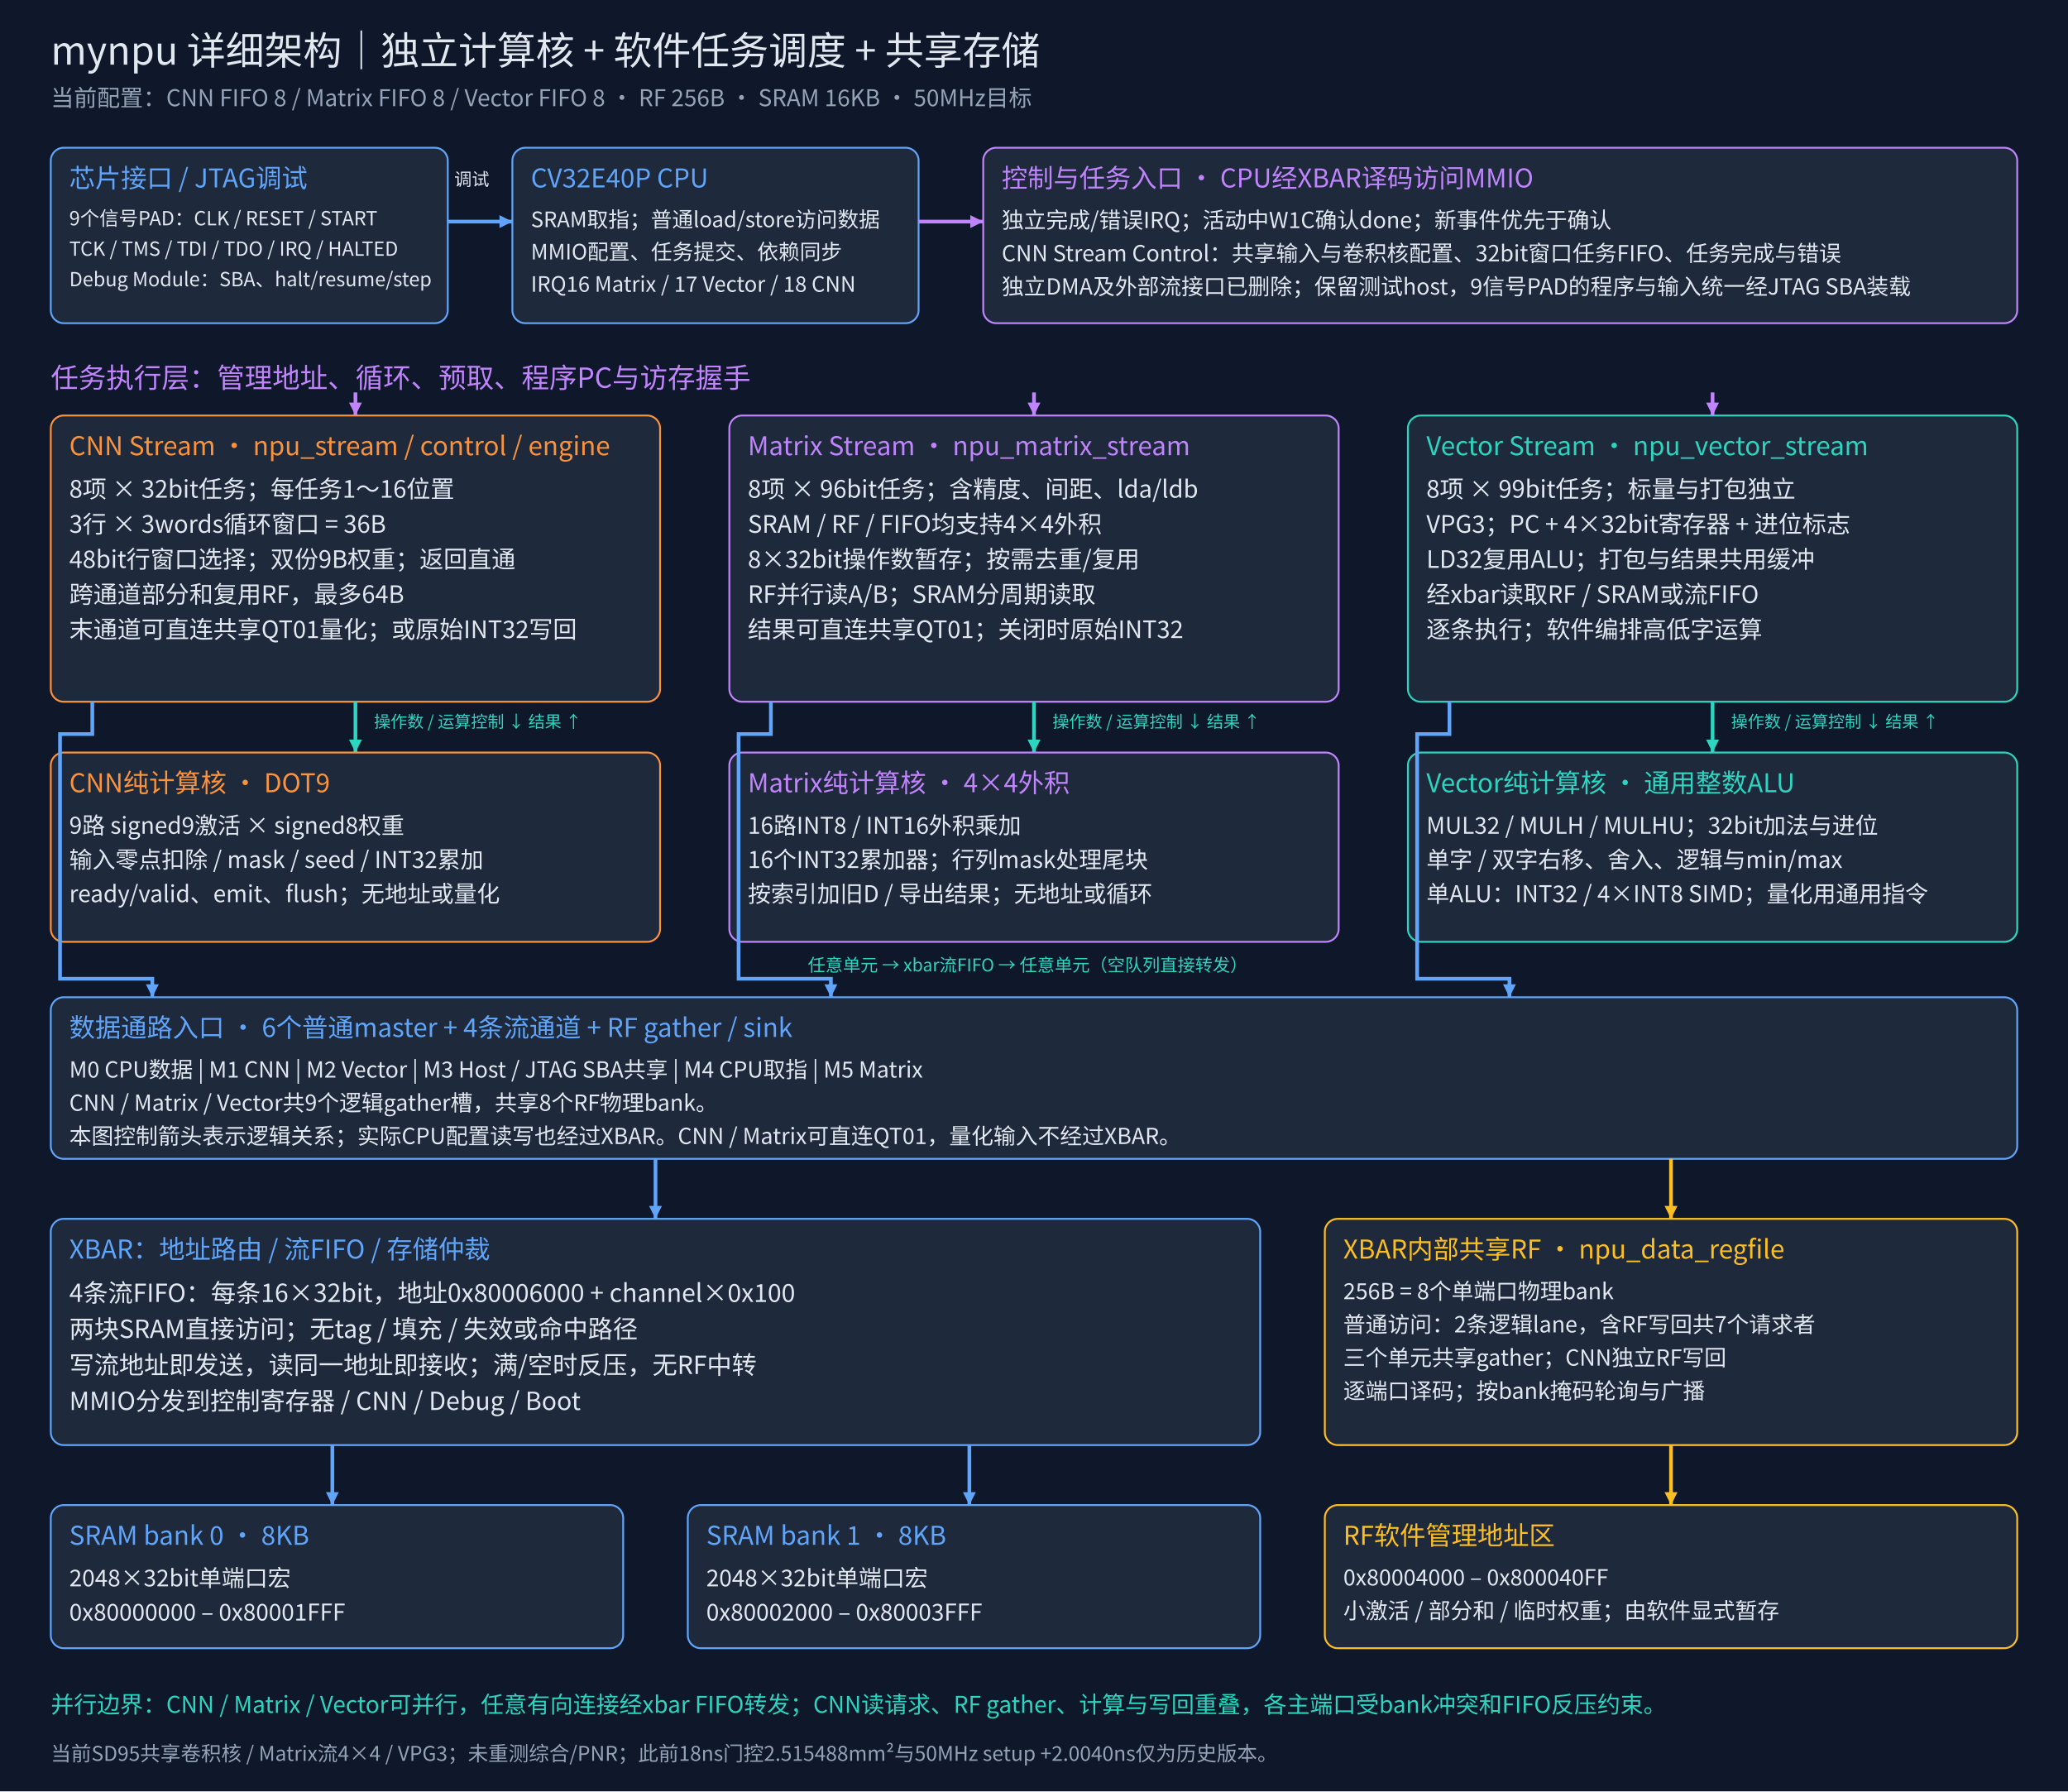
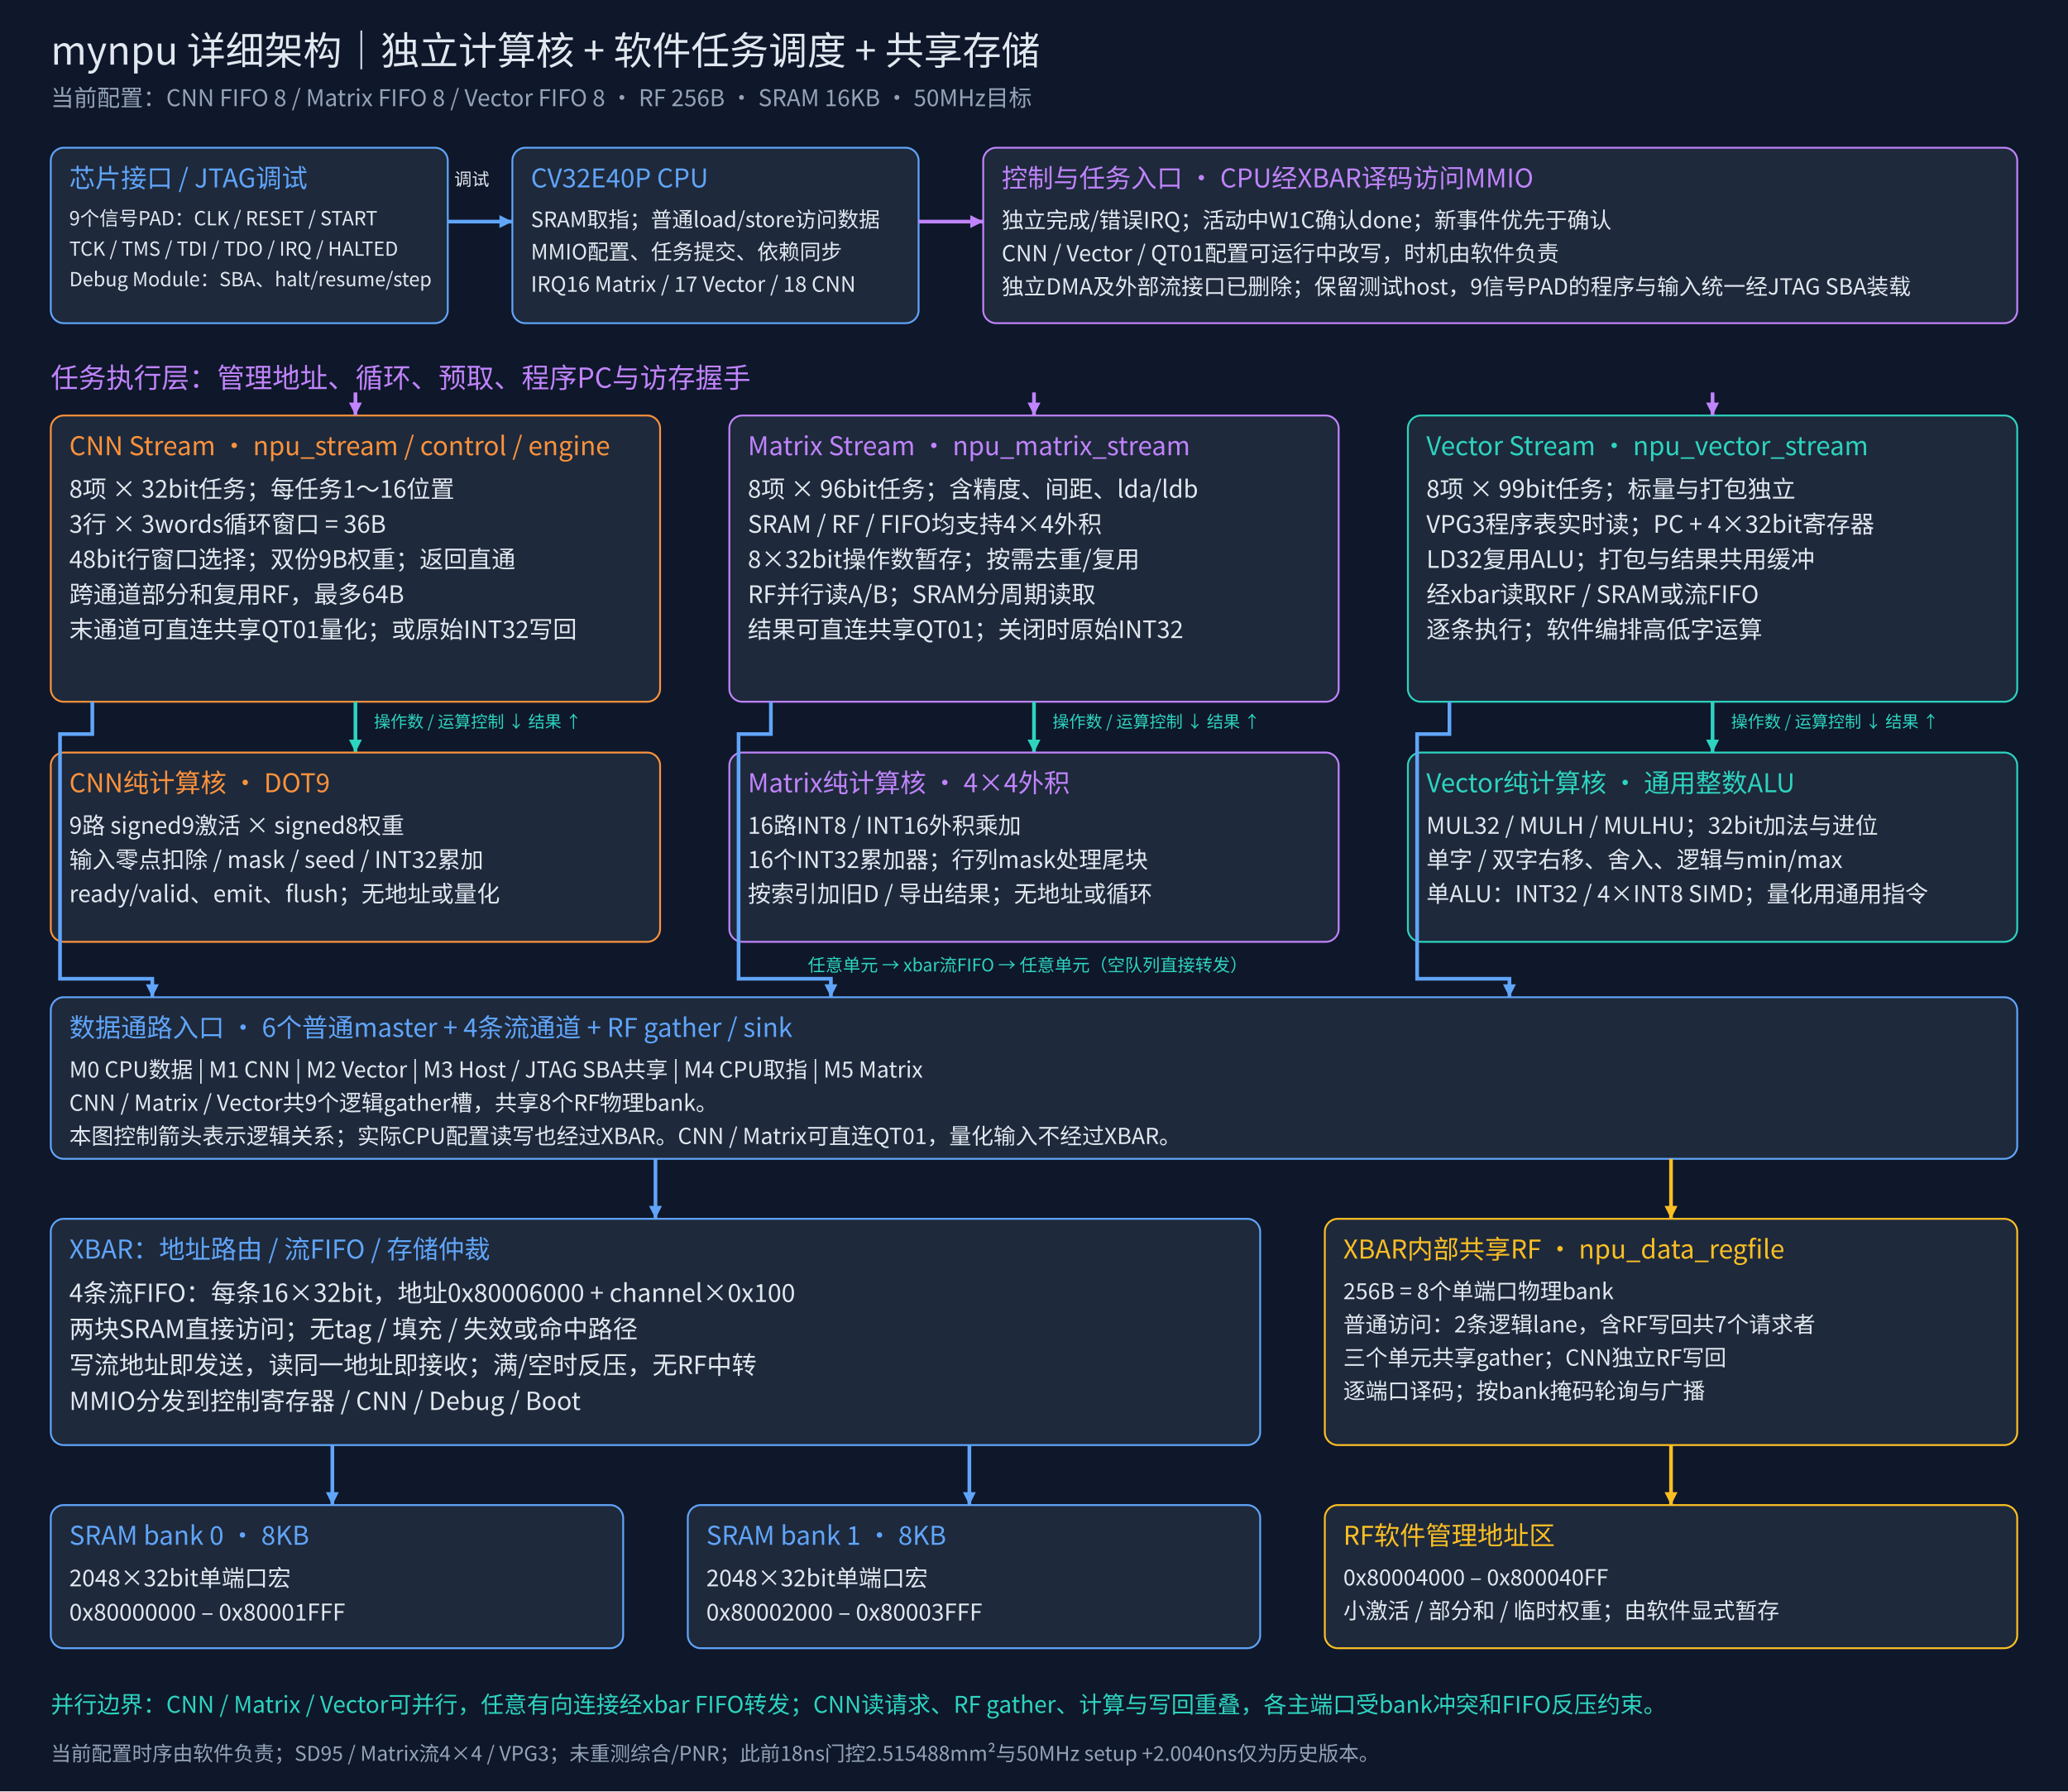
<svg xmlns="http://www.w3.org/2000/svg" width="2240" height="1940" viewBox="0 0 2240 1940">
  <rect width="2240" height="1940" fill="#0f172a" />
  <text x="55" y="70" font-family="Noto Sans CJK SC,sans-serif" font-size="42" fill="#e2e8f0">mynpu 详细架构｜独立计算核 + 软件任务调度 + 共享存储</text>
  <text x="55" y="115" font-family="Noto Sans CJK SC,sans-serif" font-size="25" fill="#94a3b8">当前配置：CNN FIFO 8 / Matrix FIFO 8 / Vector FIFO 8 · RF 256B · SRAM 16KB · 50MHz目标</text>
  <rect x="55" y="160" width="430" height="190" rx="14" fill="#1e293b" stroke="#60a5fa" stroke-width="2" />
  <text x="75" y="203" font-family="Noto Sans CJK SC,sans-serif" font-size="28" fill="#60a5fa">芯片接口 / JTAG调试</text>
  <text x="75" y="244" font-family="Noto Sans CJK SC,sans-serif" font-size="21" fill="#e2e8f0">9个信号PAD：CLK / RESET / START</text>
  <text x="75" y="277" font-family="Noto Sans CJK SC,sans-serif" font-size="21" fill="#e2e8f0">TCK / TMS / TDI / TDO / IRQ / HALTED</text>
  <text x="75" y="310" font-family="Noto Sans CJK SC,sans-serif" font-size="21" fill="#e2e8f0">Debug Module：SBA、halt/resume/step</text>
  <rect x="555" y="160" width="440" height="190" rx="14" fill="#1e293b" stroke="#60a5fa" stroke-width="2" />
  <text x="575" y="203" font-family="Noto Sans CJK SC,sans-serif" font-size="28" fill="#60a5fa">CV32E40P CPU</text>
  <text x="575" y="246" font-family="Noto Sans CJK SC,sans-serif" font-size="23" fill="#e2e8f0">SRAM取指；普通load/store访问数据</text>
  <text x="575" y="281" font-family="Noto Sans CJK SC,sans-serif" font-size="23" fill="#e2e8f0">MMIO配置、任务提交、依赖同步</text>
  <text x="575" y="316" font-family="Noto Sans CJK SC,sans-serif" font-size="23" fill="#e2e8f0">IRQ16 Matrix / 17 Vector / 18 CNN</text>
  <rect x="1065" y="160" width="1120" height="190" rx="14" fill="#1e293b" stroke="#c084fc" stroke-width="2" />
  <text x="1085" y="203" font-family="Noto Sans CJK SC,sans-serif" font-size="28" fill="#c084fc">控制与任务入口  ·  CPU经XBAR译码访问MMIO</text>
  <text x="1085" y="247" font-family="Noto Sans CJK SC,sans-serif" font-size="24" fill="#e2e8f0">独立完成/错误IRQ；活动中W1C确认done；新事件优先于确认</text>
-   <text x="1085" y="283" font-family="Noto Sans CJK SC,sans-serif" font-size="24" fill="#e2e8f0">CNN Stream Control：共享输入与卷积核配置、32bit窗口任务FIFO、任务完成与错误</text>
+   <text x="1085" y="283" font-family="Noto Sans CJK SC,sans-serif" font-size="24" fill="#e2e8f0">CNN / Vector / QT01配置可运行中改写，时机由软件负责</text>
  <text x="1085" y="319" font-family="Noto Sans CJK SC,sans-serif" font-size="24" fill="#e2e8f0">独立DMA及外部流接口已删除；保留测试host，9信号PAD的程序与输入统一经JTAG SBA装载</text>
  <polyline points="485,240 555,240" fill="none" stroke="#60a5fa" stroke-width="4" />
  <polygon points="555,240 541.0,233.0 541.0,247.0" fill="#60a5fa" />
  <polyline points="995,240 1065,240" fill="none" stroke="#c084fc" stroke-width="4" />
  <polygon points="1065,240 1051.0,233.0 1051.0,247.0" fill="#c084fc" />
  <text x="492" y="201" font-family="Noto Sans CJK SC,sans-serif" font-size="19" fill="#e2e8f0">调试</text>
  <text x="55" y="420" font-family="Noto Sans CJK SC,sans-serif" font-size="30" fill="#c084fc">任务执行层：管理地址、循环、预取、程序PC与访存握手</text>
  <rect x="55" y="450" width="660" height="310" rx="14" fill="#1e293b" stroke="#fb923c" stroke-width="2" />
  <text x="75" y="493" font-family="Noto Sans CJK SC,sans-serif" font-size="28" fill="#fb923c">CNN Stream  ·  npu_stream / control / engine</text>
  <text x="75" y="539" font-family="Noto Sans CJK SC,sans-serif" font-size="26" fill="#e2e8f0">8项 × 32bit任务；每任务1～16位置</text>
  <text x="75" y="577" font-family="Noto Sans CJK SC,sans-serif" font-size="26" fill="#e2e8f0">3行 × 3words循环窗口 = 36B</text>
  <text x="75" y="615" font-family="Noto Sans CJK SC,sans-serif" font-size="26" fill="#e2e8f0">48bit行窗口选择；双份9B权重；返回直通</text>
  <text x="75" y="653" font-family="Noto Sans CJK SC,sans-serif" font-size="26" fill="#e2e8f0">跨通道部分和复用RF，最多64B</text>
  <text x="75" y="691" font-family="Noto Sans CJK SC,sans-serif" font-size="26" fill="#e2e8f0">末通道可直连共享QT01量化；或原始INT32写回</text>
  <rect x="790" y="450" width="660" height="310" rx="14" fill="#1e293b" stroke="#c084fc" stroke-width="2" />
  <text x="810" y="493" font-family="Noto Sans CJK SC,sans-serif" font-size="28" fill="#c084fc">Matrix Stream  ·  npu_matrix_stream</text>
  <text x="810" y="539" font-family="Noto Sans CJK SC,sans-serif" font-size="26" fill="#e2e8f0">8项 × 96bit任务；含精度、间距、lda/ldb</text>
  <text x="810" y="577" font-family="Noto Sans CJK SC,sans-serif" font-size="26" fill="#e2e8f0">SRAM / RF / FIFO均支持4×4外积</text>
  <text x="810" y="615" font-family="Noto Sans CJK SC,sans-serif" font-size="26" fill="#e2e8f0">8×32bit操作数暂存；按需去重/复用</text>
  <text x="810" y="653" font-family="Noto Sans CJK SC,sans-serif" font-size="26" fill="#e2e8f0">RF并行读A/B；SRAM分周期读取</text>
  <text x="810" y="691" font-family="Noto Sans CJK SC,sans-serif" font-size="26" fill="#e2e8f0">结果可直连共享QT01；关闭时原始INT32</text>
  <rect x="1525" y="450" width="660" height="310" rx="14" fill="#1e293b" stroke="#2dd4bf" stroke-width="2" />
  <text x="1545" y="493" font-family="Noto Sans CJK SC,sans-serif" font-size="28" fill="#2dd4bf">Vector Stream  ·  npu_vector_stream</text>
  <text x="1545" y="539" font-family="Noto Sans CJK SC,sans-serif" font-size="26" fill="#e2e8f0">8项 × 99bit任务；标量与打包独立</text>
-   <text x="1545" y="577" font-family="Noto Sans CJK SC,sans-serif" font-size="26" fill="#e2e8f0">VPG3；PC + 4×32bit寄存器 + 进位标志</text>
+   <text x="1545" y="577" font-family="Noto Sans CJK SC,sans-serif" font-size="26" fill="#e2e8f0">VPG3程序表实时读；PC + 4×32bit寄存器</text>
  <text x="1545" y="615" font-family="Noto Sans CJK SC,sans-serif" font-size="26" fill="#e2e8f0">LD32复用ALU；打包与结果共用缓冲</text>
  <text x="1545" y="653" font-family="Noto Sans CJK SC,sans-serif" font-size="26" fill="#e2e8f0">经xbar读取RF / SRAM或流FIFO</text>
  <text x="1545" y="691" font-family="Noto Sans CJK SC,sans-serif" font-size="26" fill="#e2e8f0">逐条执行；软件编排高低字运算</text>
  <polyline points="385,425 385,450" fill="none" stroke="#c084fc" stroke-width="4" />
  <polygon points="385,450 392.0,436.0 378.0,436.0" fill="#c084fc" />
  <polyline points="1120,425 1120,450" fill="none" stroke="#c084fc" stroke-width="4" />
  <polygon points="1120,450 1127.0,436.0 1113.0,436.0" fill="#c084fc" />
  <polyline points="1855,425 1855,450" fill="none" stroke="#c084fc" stroke-width="4" />
  <polygon points="1855,450 1862.0,436.0 1848.0,436.0" fill="#c084fc" />
  <polyline points="385,760 385,815" fill="none" stroke="#2dd4bf" stroke-width="4" />
  <polygon points="385,815 392.0,801.0 378.0,801.0" fill="#2dd4bf" />
  <text x="405" y="788" font-family="Noto Sans CJK SC,sans-serif" font-size="18" fill="#2dd4bf">操作数 / 运算控制 ↓  结果 ↑</text>
  <polyline points="1120,760 1120,815" fill="none" stroke="#2dd4bf" stroke-width="4" />
  <polygon points="1120,815 1127.0,801.0 1113.0,801.0" fill="#2dd4bf" />
  <text x="1140" y="788" font-family="Noto Sans CJK SC,sans-serif" font-size="18" fill="#2dd4bf">操作数 / 运算控制 ↓  结果 ↑</text>
  <polyline points="1855,760 1855,815" fill="none" stroke="#2dd4bf" stroke-width="4" />
  <polygon points="1855,815 1862.0,801.0 1848.0,801.0" fill="#2dd4bf" />
  <text x="1875" y="788" font-family="Noto Sans CJK SC,sans-serif" font-size="18" fill="#2dd4bf">操作数 / 运算控制 ↓  结果 ↑</text>
  <rect x="55" y="815" width="660" height="205" rx="14" fill="#1e293b" stroke="#fb923c" stroke-width="2" />
  <text x="75" y="858" font-family="Noto Sans CJK SC,sans-serif" font-size="28" fill="#fb923c">CNN纯计算核  ·  DOT9</text>
  <text x="75" y="903" font-family="Noto Sans CJK SC,sans-serif" font-size="25" fill="#e2e8f0">9路 signed9激活 × signed8权重</text>
  <text x="75" y="940" font-family="Noto Sans CJK SC,sans-serif" font-size="25" fill="#e2e8f0">输入零点扣除 / mask / seed / INT32累加</text>
  <text x="75" y="977" font-family="Noto Sans CJK SC,sans-serif" font-size="25" fill="#e2e8f0">ready/valid、emit、flush；无地址或量化</text>
  <rect x="790" y="815" width="660" height="205" rx="14" fill="#1e293b" stroke="#c084fc" stroke-width="2" />
  <text x="810" y="858" font-family="Noto Sans CJK SC,sans-serif" font-size="28" fill="#c084fc">Matrix纯计算核  ·  4×4外积</text>
  <text x="810" y="903" font-family="Noto Sans CJK SC,sans-serif" font-size="25" fill="#e2e8f0">16路INT8 / INT16外积乘加</text>
  <text x="810" y="940" font-family="Noto Sans CJK SC,sans-serif" font-size="25" fill="#e2e8f0">16个INT32累加器；行列mask处理尾块</text>
  <text x="810" y="977" font-family="Noto Sans CJK SC,sans-serif" font-size="25" fill="#e2e8f0">按索引加旧D / 导出结果；无地址或循环</text>
  <rect x="1525" y="815" width="660" height="205" rx="14" fill="#1e293b" stroke="#2dd4bf" stroke-width="2" />
  <text x="1545" y="858" font-family="Noto Sans CJK SC,sans-serif" font-size="28" fill="#2dd4bf">Vector纯计算核  ·  通用整数ALU</text>
  <text x="1545" y="903" font-family="Noto Sans CJK SC,sans-serif" font-size="25" fill="#e2e8f0">MUL32 / MULH / MULHU；32bit加法与进位</text>
  <text x="1545" y="940" font-family="Noto Sans CJK SC,sans-serif" font-size="25" fill="#e2e8f0">单字 / 双字右移、舍入、逻辑与min/max</text>
  <text x="1545" y="977" font-family="Noto Sans CJK SC,sans-serif" font-size="25" fill="#e2e8f0">单ALU：INT32 / 4×INT8 SIMD；量化用通用指令</text>
  <text x="875" y="1052" font-family="Noto Sans CJK SC,sans-serif" font-size="19" fill="#2dd4bf">任意单元 → xbar流FIFO → 任意单元（空队列直接转发）</text>
  <rect x="55" y="1080" width="2130" height="175" rx="14" fill="#1e293b" stroke="#60a5fa" stroke-width="2" />
  <text x="75" y="1123" font-family="Noto Sans CJK SC,sans-serif" font-size="28" fill="#60a5fa">数据通路入口  ·  6个普通master + 4条流通道 + RF gather / sink</text>
  <text x="75" y="1167" font-family="Noto Sans CJK SC,sans-serif" font-size="24" fill="#e2e8f0">M0 CPU数据  |  M1 CNN  |  M2 Vector  |  M3 Host / JTAG SBA共享  |  M4 CPU取指  |  M5 Matrix</text>
  <text x="75" y="1203" font-family="Noto Sans CJK SC,sans-serif" font-size="24" fill="#e2e8f0">CNN / Matrix / Vector共9个逻辑gather槽，共享8个RF物理bank。</text>
  <text x="75" y="1239" font-family="Noto Sans CJK SC,sans-serif" font-size="24" fill="#e2e8f0">本图控制箭头表示逻辑关系；实际CPU配置读写也经过XBAR。CNN / Matrix可直连QT01，量化输入不经过XBAR。</text>
  <polyline points="100,760 100,795 65,795 65,1060 165,1060 165,1080" fill="none" stroke="#60a5fa" stroke-width="4" />
  <polygon points="165,1080 172.0,1066.0 158.0,1066.0" fill="#60a5fa" />
  <polyline points="835,760 835,795 800,795 800,1060 900,1060 900,1080" fill="none" stroke="#60a5fa" stroke-width="4" />
  <polygon points="900,1080 907.0,1066.0 893.0,1066.0" fill="#60a5fa" />
  <polyline points="1570,760 1570,795 1535,795 1535,1060 1635,1060 1635,1080" fill="none" stroke="#60a5fa" stroke-width="4" />
  <polygon points="1635,1080 1642.0,1066.0 1628.0,1066.0" fill="#60a5fa" />
  <rect x="55" y="1320" width="1310" height="245" rx="14" fill="#1e293b" stroke="#60a5fa" stroke-width="2" />
  <text x="75" y="1363" font-family="Noto Sans CJK SC,sans-serif" font-size="28" fill="#60a5fa">XBAR：地址路由 / 流FIFO / 存储仲裁</text>
  <text x="75" y="1410" font-family="Noto Sans CJK SC,sans-serif" font-size="27" fill="#e2e8f0">4条流FIFO：每条16×32bit，地址0x80006000 + channel×0x100</text>
  <text x="75" y="1449" font-family="Noto Sans CJK SC,sans-serif" font-size="27" fill="#e2e8f0">两块SRAM直接访问；无tag / 填充 / 失效或命中路径</text>
  <text x="75" y="1488" font-family="Noto Sans CJK SC,sans-serif" font-size="27" fill="#e2e8f0">写流地址即发送，读同一地址即接收；满/空时反压，无RF中转</text>
  <text x="75" y="1527" font-family="Noto Sans CJK SC,sans-serif" font-size="27" fill="#e2e8f0">MMIO分发到控制寄存器 / CNN / Debug / Boot</text>
  <rect x="1435" y="1320" width="750" height="245" rx="14" fill="#1e293b" stroke="#fbbf24" stroke-width="2" />
  <text x="1455" y="1363" font-family="Noto Sans CJK SC,sans-serif" font-size="28" fill="#fbbf24">XBAR内部共享RF  ·  npu_data_regfile</text>
  <text x="1455" y="1407" font-family="Noto Sans CJK SC,sans-serif" font-size="24" fill="#e2e8f0">256B = 8个单端口物理bank</text>
  <text x="1455" y="1443" font-family="Noto Sans CJK SC,sans-serif" font-size="24" fill="#e2e8f0">普通访问：2条逻辑lane，含RF写回共7个请求者</text>
  <text x="1455" y="1479" font-family="Noto Sans CJK SC,sans-serif" font-size="24" fill="#e2e8f0">三个单元共享gather；CNN独立RF写回</text>
  <text x="1455" y="1515" font-family="Noto Sans CJK SC,sans-serif" font-size="24" fill="#e2e8f0">逐端口译码；按bank掩码轮询与广播</text>
  <polyline points="710,1255 710,1320" fill="none" stroke="#60a5fa" stroke-width="4" />
  <polygon points="710,1320 717.0,1306.0 703.0,1306.0" fill="#60a5fa" />
  <polyline points="1810,1255 1810,1320" fill="none" stroke="#fbbf24" stroke-width="4" />
  <polygon points="1810,1320 1817.0,1306.0 1803.0,1306.0" fill="#fbbf24" />
  <rect x="55" y="1630" width="620" height="155" rx="14" fill="#1e293b" stroke="#60a5fa" stroke-width="2" />
  <text x="75" y="1673" font-family="Noto Sans CJK SC,sans-serif" font-size="28" fill="#60a5fa">SRAM bank 0  ·  8KB</text>
  <text x="75" y="1718" font-family="Noto Sans CJK SC,sans-serif" font-size="25" fill="#e2e8f0">2048×32bit单端口宏</text>
  <text x="75" y="1755" font-family="Noto Sans CJK SC,sans-serif" font-size="25" fill="#e2e8f0">0x80000000 – 0x80001FFF</text>
  <rect x="745" y="1630" width="620" height="155" rx="14" fill="#1e293b" stroke="#60a5fa" stroke-width="2" />
  <text x="765" y="1673" font-family="Noto Sans CJK SC,sans-serif" font-size="28" fill="#60a5fa">SRAM bank 1  ·  8KB</text>
  <text x="765" y="1718" font-family="Noto Sans CJK SC,sans-serif" font-size="25" fill="#e2e8f0">2048×32bit单端口宏</text>
  <text x="765" y="1755" font-family="Noto Sans CJK SC,sans-serif" font-size="25" fill="#e2e8f0">0x80002000 – 0x80003FFF</text>
  <polyline points="360,1565 360,1630" fill="none" stroke="#60a5fa" stroke-width="4" />
  <polygon points="360,1630 367.0,1616.0 353.0,1616.0" fill="#60a5fa" />
  <polyline points="1050,1565 1050,1630" fill="none" stroke="#60a5fa" stroke-width="4" />
  <polygon points="1050,1630 1057.0,1616.0 1043.0,1616.0" fill="#60a5fa" />
  <rect x="1435" y="1630" width="750" height="155" rx="14" fill="#1e293b" stroke="#fbbf24" stroke-width="2" />
  <text x="1455" y="1673" font-family="Noto Sans CJK SC,sans-serif" font-size="28" fill="#fbbf24">RF软件管理地址区</text>
  <text x="1455" y="1717" font-family="Noto Sans CJK SC,sans-serif" font-size="24" fill="#e2e8f0">0x80004000 – 0x800040FF</text>
  <text x="1455" y="1753" font-family="Noto Sans CJK SC,sans-serif" font-size="24" fill="#e2e8f0">小激活 / 部分和 / 临时权重；由软件显式暂存</text>
  <polyline points="1810,1565 1810,1630" fill="none" stroke="#fbbf24" stroke-width="4" />
  <polygon points="1810,1630 1817.0,1616.0 1803.0,1616.0" fill="#fbbf24" />
  <text x="55" y="1855" font-family="Noto Sans CJK SC,sans-serif" font-size="25" fill="#2dd4bf">并行边界：CNN / Matrix / Vector可并行，任意有向连接经xbar FIFO转发；CNN读请求、RF gather、计算与写回重叠，各主端口受bank冲突和FIFO反压约束。</text>
-   <text x="55" y="1907" font-family="Noto Sans CJK SC,sans-serif" font-size="22" fill="#94a3b8">当前SD95共享卷积核 / Matrix流4×4 / VPG3；未重测综合/PNR；此前18ns门控2.515488mm²与50MHz setup +2.0040ns仅为历史版本。</text>
+   <text x="55" y="1907" font-family="Noto Sans CJK SC,sans-serif" font-size="22" fill="#94a3b8">当前配置时序由软件负责；SD95 / Matrix流4×4 / VPG3；未重测综合/PNR；此前18ns门控2.515488mm²与50MHz setup +2.0040ns仅为历史版本。</text>
</svg>
